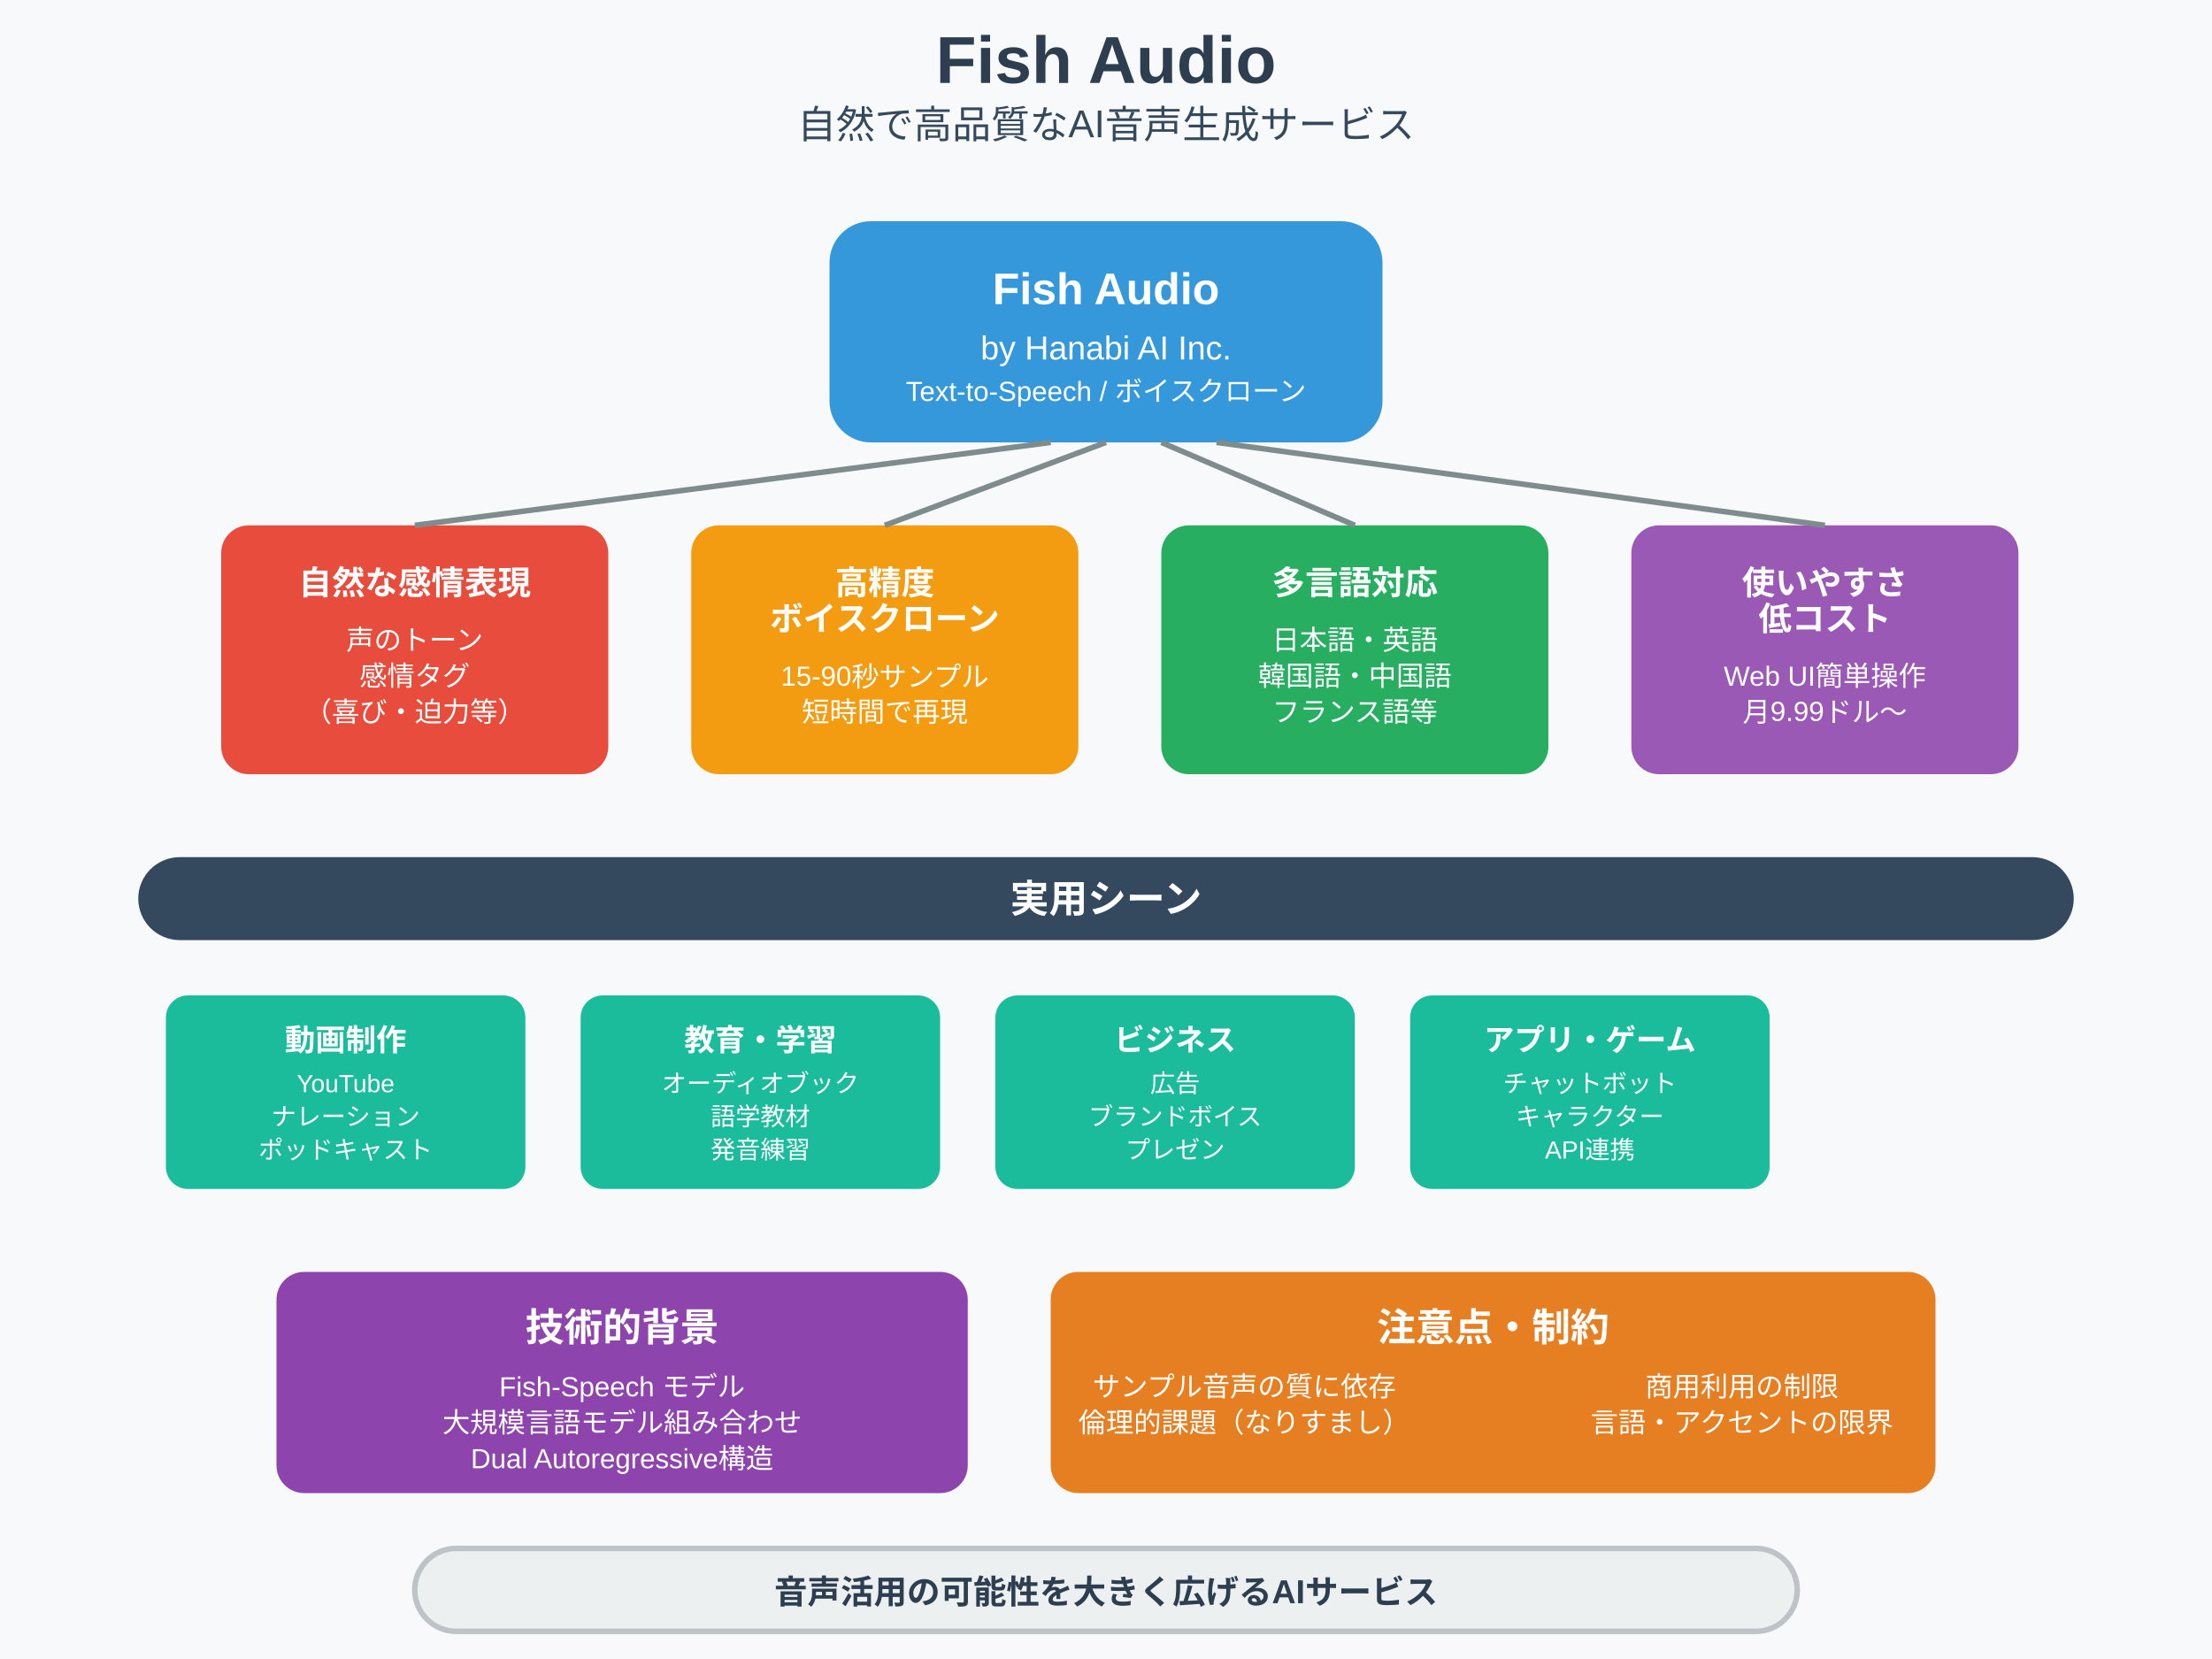
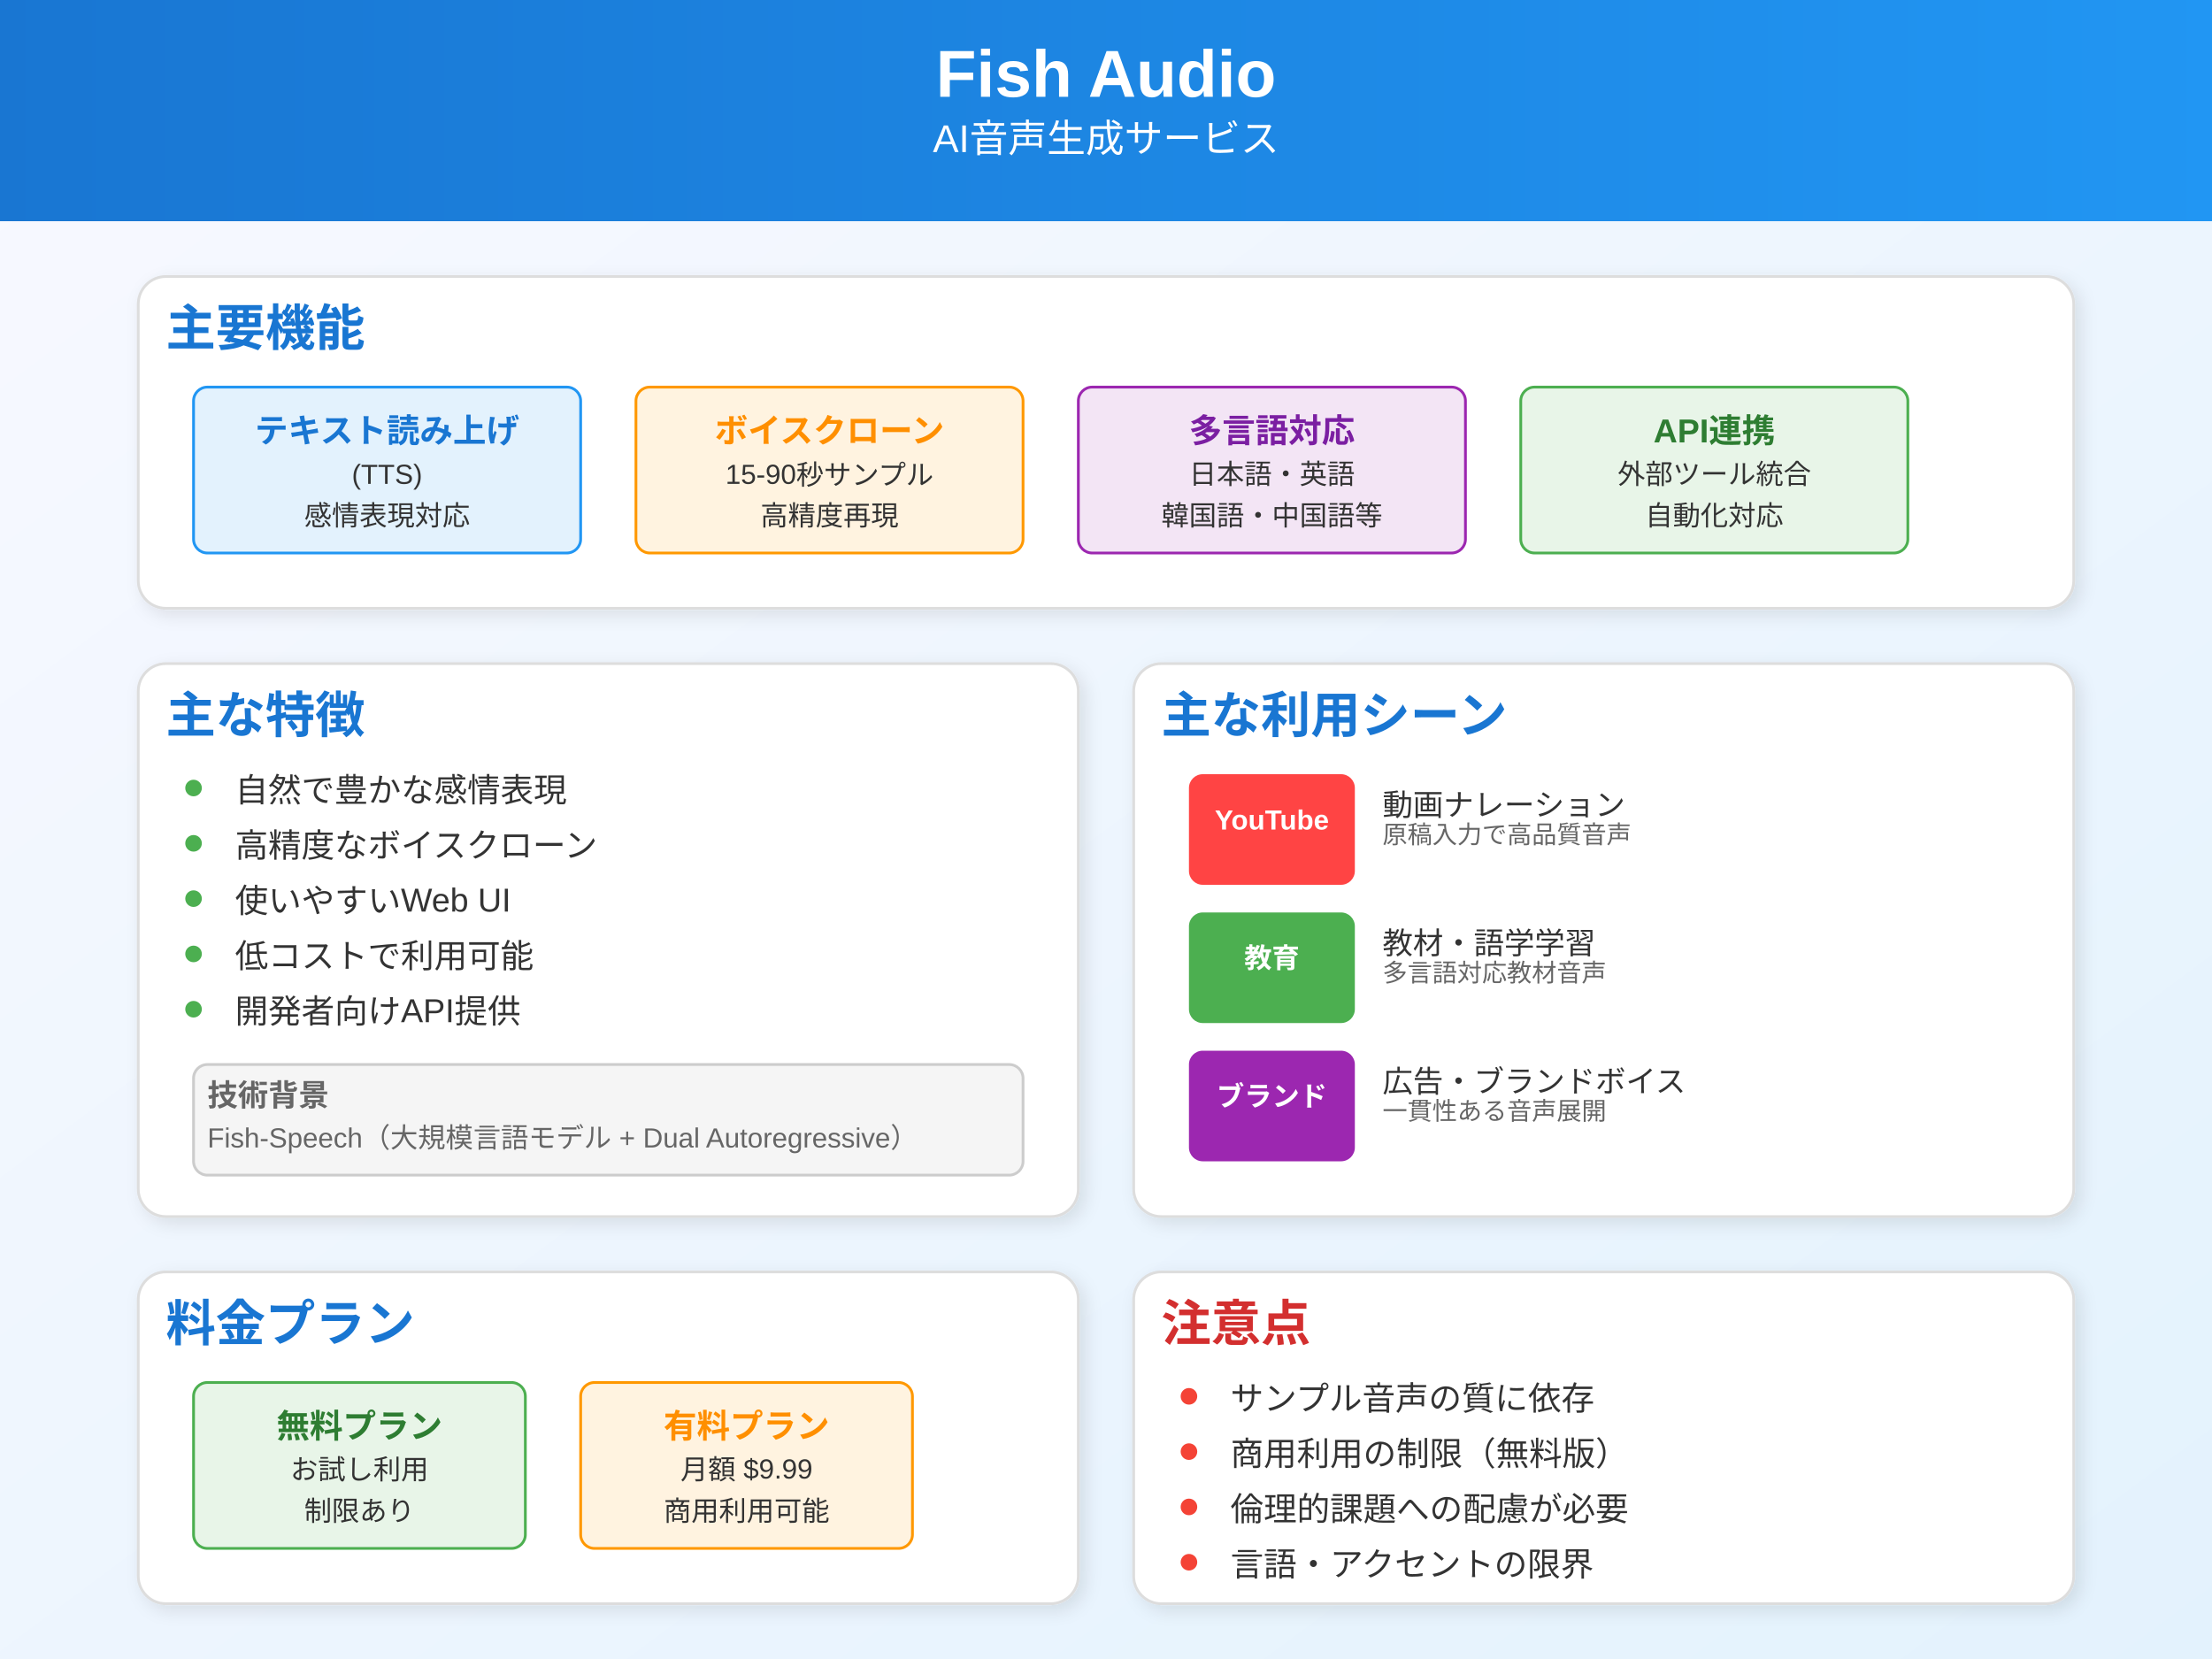
- <svg xmlns="http://www.w3.org/2000/svg" width="800" height="600">
-   <rect width="800" height="600" fill="#f8f9fa" />
-   <text x="400" y="30" text-anchor="middle" font-family="Arial, sans-serif" font-size="24" font-weight="bold" fill="#2c3e50">Fish Audio</text>
-   <text x="400" y="50" text-anchor="middle" font-family="Arial, sans-serif" font-size="14" fill="#34495e">自然で高品質なAI音声生成サービス</text>
-   <rect x="300" y="80" width="200" height="80" fill="#3498db" rx="15" />
-   <text x="400" y="110" text-anchor="middle" font-family="Arial, sans-serif" font-size="16" font-weight="bold" fill="white">Fish Audio</text>
-   <text x="400" y="130" text-anchor="middle" font-family="Arial, sans-serif" font-size="12" fill="white">by Hanabi AI Inc.</text>
-   <text x="400" y="145" text-anchor="middle" font-family="Arial, sans-serif" font-size="10" fill="white">Text-to-Speech / ボイスクローン</text>
-   <rect x="80" y="190" width="140" height="90" fill="#e74c3c" rx="10" />
-   <text x="150" y="215" text-anchor="middle" font-family="Arial, sans-serif" font-size="12" font-weight="bold" fill="white">自然な感情表現</text>
-   <text x="150" y="235" text-anchor="middle" font-family="Arial, sans-serif" font-size="10" fill="white">声のトーン</text>
-   <text x="150" y="248" text-anchor="middle" font-family="Arial, sans-serif" font-size="10" fill="white">感情タグ</text>
-   <text x="150" y="261" text-anchor="middle" font-family="Arial, sans-serif" font-size="10" fill="white">（喜び・迫力等）</text>
-   <rect x="250" y="190" width="140" height="90" fill="#f39c12" rx="10" />
-   <text x="320" y="215" text-anchor="middle" font-family="Arial, sans-serif" font-size="12" font-weight="bold" fill="white">高精度</text>
-   <text x="320" y="228" text-anchor="middle" font-family="Arial, sans-serif" font-size="12" font-weight="bold" fill="white">ボイスクローン</text>
-   <text x="320" y="248" text-anchor="middle" font-family="Arial, sans-serif" font-size="10" fill="white">15-90秒サンプル</text>
-   <text x="320" y="261" text-anchor="middle" font-family="Arial, sans-serif" font-size="10" fill="white">短時間で再現</text>
-   <rect x="420" y="190" width="140" height="90" fill="#27ae60" rx="10" />
-   <text x="490" y="215" text-anchor="middle" font-family="Arial, sans-serif" font-size="12" font-weight="bold" fill="white">多言語対応</text>
-   <text x="490" y="235" text-anchor="middle" font-family="Arial, sans-serif" font-size="10" fill="white">日本語・英語</text>
-   <text x="490" y="248" text-anchor="middle" font-family="Arial, sans-serif" font-size="10" fill="white">韓国語・中国語</text>
-   <text x="490" y="261" text-anchor="middle" font-family="Arial, sans-serif" font-size="10" fill="white">フランス語等</text>
-   <rect x="590" y="190" width="140" height="90" fill="#9b59b6" rx="10" />
-   <text x="660" y="215" text-anchor="middle" font-family="Arial, sans-serif" font-size="12" font-weight="bold" fill="white">使いやすさ</text>
-   <text x="660" y="228" text-anchor="middle" font-family="Arial, sans-serif" font-size="12" font-weight="bold" fill="white">低コスト</text>
-   <text x="660" y="248" text-anchor="middle" font-family="Arial, sans-serif" font-size="10" fill="white">Web UI簡単操作</text>
-   <text x="660" y="261" text-anchor="middle" font-family="Arial, sans-serif" font-size="10" fill="white">月9.99ドル～</text>
-   <line x1="380" y1="160" x2="150" y2="190" stroke="#7f8c8d" stroke-width="2" />
-   <line x1="400" y1="160" x2="320" y2="190" stroke="#7f8c8d" stroke-width="2" />
-   <line x1="420" y1="160" x2="490" y2="190" stroke="#7f8c8d" stroke-width="2" />
-   <line x1="440" y1="160" x2="660" y2="190" stroke="#7f8c8d" stroke-width="2" />
-   <rect x="50" y="310" width="700" height="30" fill="#34495e" rx="15" />
-   <text x="400" y="330" text-anchor="middle" font-family="Arial, sans-serif" font-size="14" font-weight="bold" fill="white">実用シーン</text>
-   <rect x="60" y="360" width="130" height="70" fill="#1abc9c" rx="8" />
-   <text x="125" y="380" text-anchor="middle" font-family="Arial, sans-serif" font-size="11" font-weight="bold" fill="white">動画制作</text>
-   <text x="125" y="395" text-anchor="middle" font-family="Arial, sans-serif" font-size="9" fill="white">YouTube</text>
-   <text x="125" y="407" text-anchor="middle" font-family="Arial, sans-serif" font-size="9" fill="white">ナレーション</text>
-   <text x="125" y="419" text-anchor="middle" font-family="Arial, sans-serif" font-size="9" fill="white">ポッドキャスト</text>
-   <rect x="210" y="360" width="130" height="70" fill="#1abc9c" rx="8" />
-   <text x="275" y="380" text-anchor="middle" font-family="Arial, sans-serif" font-size="11" font-weight="bold" fill="white">教育・学習</text>
-   <text x="275" y="395" text-anchor="middle" font-family="Arial, sans-serif" font-size="9" fill="white">オーディオブック</text>
-   <text x="275" y="407" text-anchor="middle" font-family="Arial, sans-serif" font-size="9" fill="white">語学教材</text>
-   <text x="275" y="419" text-anchor="middle" font-family="Arial, sans-serif" font-size="9" fill="white">発音練習</text>
-   <rect x="360" y="360" width="130" height="70" fill="#1abc9c" rx="8" />
-   <text x="425" y="380" text-anchor="middle" font-family="Arial, sans-serif" font-size="11" font-weight="bold" fill="white">ビジネス</text>
-   <text x="425" y="395" text-anchor="middle" font-family="Arial, sans-serif" font-size="9" fill="white">広告</text>
-   <text x="425" y="407" text-anchor="middle" font-family="Arial, sans-serif" font-size="9" fill="white">ブランドボイス</text>
-   <text x="425" y="419" text-anchor="middle" font-family="Arial, sans-serif" font-size="9" fill="white">プレゼン</text>
-   <rect x="510" y="360" width="130" height="70" fill="#1abc9c" rx="8" />
-   <text x="575" y="380" text-anchor="middle" font-family="Arial, sans-serif" font-size="11" font-weight="bold" fill="white">アプリ・ゲーム</text>
-   <text x="575" y="395" text-anchor="middle" font-family="Arial, sans-serif" font-size="9" fill="white">チャットボット</text>
-   <text x="575" y="407" text-anchor="middle" font-family="Arial, sans-serif" font-size="9" fill="white">キャラクター</text>
-   <text x="575" y="419" text-anchor="middle" font-family="Arial, sans-serif" font-size="9" fill="white">API連携</text>
-   <rect x="100" y="460" width="250" height="80" fill="#8e44ad" rx="10" />
-   <text x="225" y="485" text-anchor="middle" font-family="Arial, sans-serif" font-size="14" font-weight="bold" fill="white">技術的背景</text>
-   <text x="225" y="505" text-anchor="middle" font-family="Arial, sans-serif" font-size="10" fill="white">Fish-Speech モデル</text>
-   <text x="225" y="518" text-anchor="middle" font-family="Arial, sans-serif" font-size="10" fill="white">大規模言語モデル組み合わせ</text>
-   <text x="225" y="531" text-anchor="middle" font-family="Arial, sans-serif" font-size="10" fill="white">Dual Autoregressive構造</text>
-   <rect x="380" y="460" width="320" height="80" fill="#e67e22" rx="10" />
-   <text x="540" y="485" text-anchor="middle" font-family="Arial, sans-serif" font-size="14" font-weight="bold" fill="white">注意点・制約</text>
-   <text x="450" y="505" text-anchor="middle" font-family="Arial, sans-serif" font-size="10" fill="white">サンプル音声の質に依存</text>
-   <text x="630" y="505" text-anchor="middle" font-family="Arial, sans-serif" font-size="10" fill="white">商用利用の制限</text>
-   <text x="450" y="518" text-anchor="middle" font-family="Arial, sans-serif" font-size="10" fill="white">倫理的課題（なりすまし）</text>
-   <text x="630" y="518" text-anchor="middle" font-family="Arial, sans-serif" font-size="10" fill="white">言語・アクセントの限界</text>
-   <rect x="150" y="560" width="500" height="30" fill="#ecf0f1" stroke="#bdc3c7" stroke-width="2" rx="15" />
-   <text x="400" y="580" text-anchor="middle" font-family="Arial, sans-serif" font-size="12" font-weight="bold" fill="#2c3e50">音声活用の可能性を大きく広げるAIサービス</text>
+ <svg xmlns="http://www.w3.org/2000/svg" viewBox="0 0 800 600">
+   <defs>
+     <linearGradient id="bgGradient" x1="0%" y1="0%" x2="100%" y2="100%">
+       <stop offset="0%" style="stop-color:#f8f9ff;stop-opacity:1" />
+       <stop offset="100%" style="stop-color:#e3f2fd;stop-opacity:1" />
+     </linearGradient>
+     <linearGradient id="headerGradient" x1="0%" y1="0%" x2="100%" y2="0%">
+       <stop offset="0%" style="stop-color:#1976d2;stop-opacity:1" />
+       <stop offset="100%" style="stop-color:#2196f3;stop-opacity:1" />
+     </linearGradient>
+     <filter id="shadow" x="-20%" y="-20%" width="140%" height="140%">
+       <feDropShadow dx="2" dy="2" stdDeviation="3" flood-color="#000" flood-opacity="0.1" />
+     </filter>
+   </defs>
+   <rect width="800" height="600" fill="url(#bgGradient)" />
+   <rect x="0" y="0" width="800" height="80" fill="url(#headerGradient)" />
+   <text x="400" y="35" text-anchor="middle" fill="white" font-family="Arial" font-size="24" font-weight="bold">Fish Audio</text>
+   <text x="400" y="55" text-anchor="middle" fill="white" font-family="Arial" font-size="14">AI音声生成サービス</text>
+   <rect x="50" y="100" width="700" height="120" fill="white" stroke="#ddd" rx="10" filter="url(#shadow)" />
+   <text x="60" y="125" fill="#1976d2" font-family="Arial" font-size="18" font-weight="bold">主要機能</text>
+   <rect x="70" y="140" width="140" height="60" fill="#e3f2fd" stroke="#2196f3" rx="5" />
+   <text x="140" y="160" text-anchor="middle" fill="#1976d2" font-family="Arial" font-size="12" font-weight="bold">テキスト読み上げ</text>
+   <text x="140" y="175" text-anchor="middle" fill="#333" font-family="Arial" font-size="10">(TTS)</text>
+   <text x="140" y="190" text-anchor="middle" fill="#333" font-family="Arial" font-size="10">感情表現対応</text>
+   <rect x="230" y="140" width="140" height="60" fill="#fff3e0" stroke="#ff9800" rx="5" />
+   <text x="300" y="160" text-anchor="middle" fill="#ff8f00" font-family="Arial" font-size="12" font-weight="bold">ボイスクローン</text>
+   <text x="300" y="175" text-anchor="middle" fill="#333" font-family="Arial" font-size="10">15-90秒サンプル</text>
+   <text x="300" y="190" text-anchor="middle" fill="#333" font-family="Arial" font-size="10">高精度再現</text>
+   <rect x="390" y="140" width="140" height="60" fill="#f3e5f5" stroke="#9c27b0" rx="5" />
+   <text x="460" y="160" text-anchor="middle" fill="#7b1fa2" font-family="Arial" font-size="12" font-weight="bold">多言語対応</text>
+   <text x="460" y="175" text-anchor="middle" fill="#333" font-family="Arial" font-size="10">日本語・英語</text>
+   <text x="460" y="190" text-anchor="middle" fill="#333" font-family="Arial" font-size="10">韓国語・中国語等</text>
+   <rect x="550" y="140" width="140" height="60" fill="#e8f5e8" stroke="#4caf50" rx="5" />
+   <text x="620" y="160" text-anchor="middle" fill="#2e7d32" font-family="Arial" font-size="12" font-weight="bold">API連携</text>
+   <text x="620" y="175" text-anchor="middle" fill="#333" font-family="Arial" font-size="10">外部ツール統合</text>
+   <text x="620" y="190" text-anchor="middle" fill="#333" font-family="Arial" font-size="10">自動化対応</text>
+   <rect x="50" y="240" width="340" height="200" fill="white" stroke="#ddd" rx="10" filter="url(#shadow)" />
+   <text x="60" y="265" fill="#1976d2" font-family="Arial" font-size="18" font-weight="bold">主な特徴</text>
+   <circle cx="70" cy="285" r="3" fill="#4caf50" />
+   <text x="85" y="290" fill="#333" font-family="Arial" font-size="12">自然で豊かな感情表現</text>
+   <circle cx="70" cy="305" r="3" fill="#4caf50" />
+   <text x="85" y="310" fill="#333" font-family="Arial" font-size="12">高精度なボイスクローン</text>
+   <circle cx="70" cy="325" r="3" fill="#4caf50" />
+   <text x="85" y="330" fill="#333" font-family="Arial" font-size="12">使いやすいWeb UI</text>
+   <circle cx="70" cy="345" r="3" fill="#4caf50" />
+   <text x="85" y="350" fill="#333" font-family="Arial" font-size="12">低コストで利用可能</text>
+   <circle cx="70" cy="365" r="3" fill="#4caf50" />
+   <text x="85" y="370" fill="#333" font-family="Arial" font-size="12">開発者向けAPI提供</text>
+   <rect x="70" y="385" width="300" height="40" fill="#f5f5f5" stroke="#ccc" rx="5" />
+   <text x="75" y="400" fill="#666" font-family="Arial" font-size="11" font-weight="bold">技術背景</text>
+   <text x="75" y="415" fill="#666" font-family="Arial" font-size="10">Fish-Speech（大規模言語モデル + Dual Autoregressive）</text>
+   <rect x="410" y="240" width="340" height="200" fill="white" stroke="#ddd" rx="10" filter="url(#shadow)" />
+   <text x="420" y="265" fill="#1976d2" font-family="Arial" font-size="18" font-weight="bold">主な利用シーン</text>
+   <rect x="430" y="280" width="60" height="40" fill="#ff4444" rx="5" />
+   <text x="460" y="300" text-anchor="middle" fill="white" font-family="Arial" font-size="10" font-weight="bold">YouTube</text>
+   <text x="500" y="295" fill="#333" font-family="Arial" font-size="11">動画ナレーション</text>
+   <text x="500" y="305" fill="#666" font-family="Arial" font-size="9">原稿入力で高品質音声</text>
+   <rect x="430" y="330" width="60" height="40" fill="#4caf50" rx="5" />
+   <text x="460" y="350" text-anchor="middle" fill="white" font-family="Arial" font-size="10" font-weight="bold">教育</text>
+   <text x="500" y="345" fill="#333" font-family="Arial" font-size="11">教材・語学学習</text>
+   <text x="500" y="355" fill="#666" font-family="Arial" font-size="9">多言語対応教材音声</text>
+   <rect x="430" y="380" width="60" height="40" fill="#9c27b0" rx="5" />
+   <text x="460" y="400" text-anchor="middle" fill="white" font-family="Arial" font-size="10" font-weight="bold">ブランド</text>
+   <text x="500" y="395" fill="#333" font-family="Arial" font-size="11">広告・ブランドボイス</text>
+   <text x="500" y="405" fill="#666" font-family="Arial" font-size="9">一貫性ある音声展開</text>
+   <rect x="50" y="460" width="340" height="120" fill="white" stroke="#ddd" rx="10" filter="url(#shadow)" />
+   <text x="60" y="485" fill="#1976d2" font-family="Arial" font-size="18" font-weight="bold">料金プラン</text>
+   <rect x="70" y="500" width="120" height="60" fill="#e8f5e8" stroke="#4caf50" rx="5" />
+   <text x="130" y="520" text-anchor="middle" fill="#2e7d32" font-family="Arial" font-size="12" font-weight="bold">無料プラン</text>
+   <text x="130" y="535" text-anchor="middle" fill="#333" font-family="Arial" font-size="10">お試し利用</text>
+   <text x="130" y="550" text-anchor="middle" fill="#333" font-family="Arial" font-size="10">制限あり</text>
+   <rect x="210" y="500" width="120" height="60" fill="#fff3e0" stroke="#ff9800" rx="5" />
+   <text x="270" y="520" text-anchor="middle" fill="#ff8f00" font-family="Arial" font-size="12" font-weight="bold">有料プラン</text>
+   <text x="270" y="535" text-anchor="middle" fill="#333" font-family="Arial" font-size="10">月額 $9.99</text>
+   <text x="270" y="550" text-anchor="middle" fill="#333" font-family="Arial" font-size="10">商用利用可能</text>
+   <rect x="410" y="460" width="340" height="120" fill="white" stroke="#ddd" rx="10" filter="url(#shadow)" />
+   <text x="420" y="485" fill="#d32f2f" font-family="Arial" font-size="18" font-weight="bold">注意点</text>
+   <circle cx="430" cy="505" r="3" fill="#f44336" />
+   <text x="445" y="510" fill="#333" font-family="Arial" font-size="12">サンプル音声の質に依存</text>
+   <circle cx="430" cy="525" r="3" fill="#f44336" />
+   <text x="445" y="530" fill="#333" font-family="Arial" font-size="12">商用利用の制限（無料版）</text>
+   <circle cx="430" cy="545" r="3" fill="#f44336" />
+   <text x="445" y="550" fill="#333" font-family="Arial" font-size="12">倫理的課題への配慮が必要</text>
+   <circle cx="430" cy="565" r="3" fill="#f44336" />
+   <text x="445" y="570" fill="#333" font-family="Arial" font-size="12">言語・アクセントの限界</text>
</svg>
